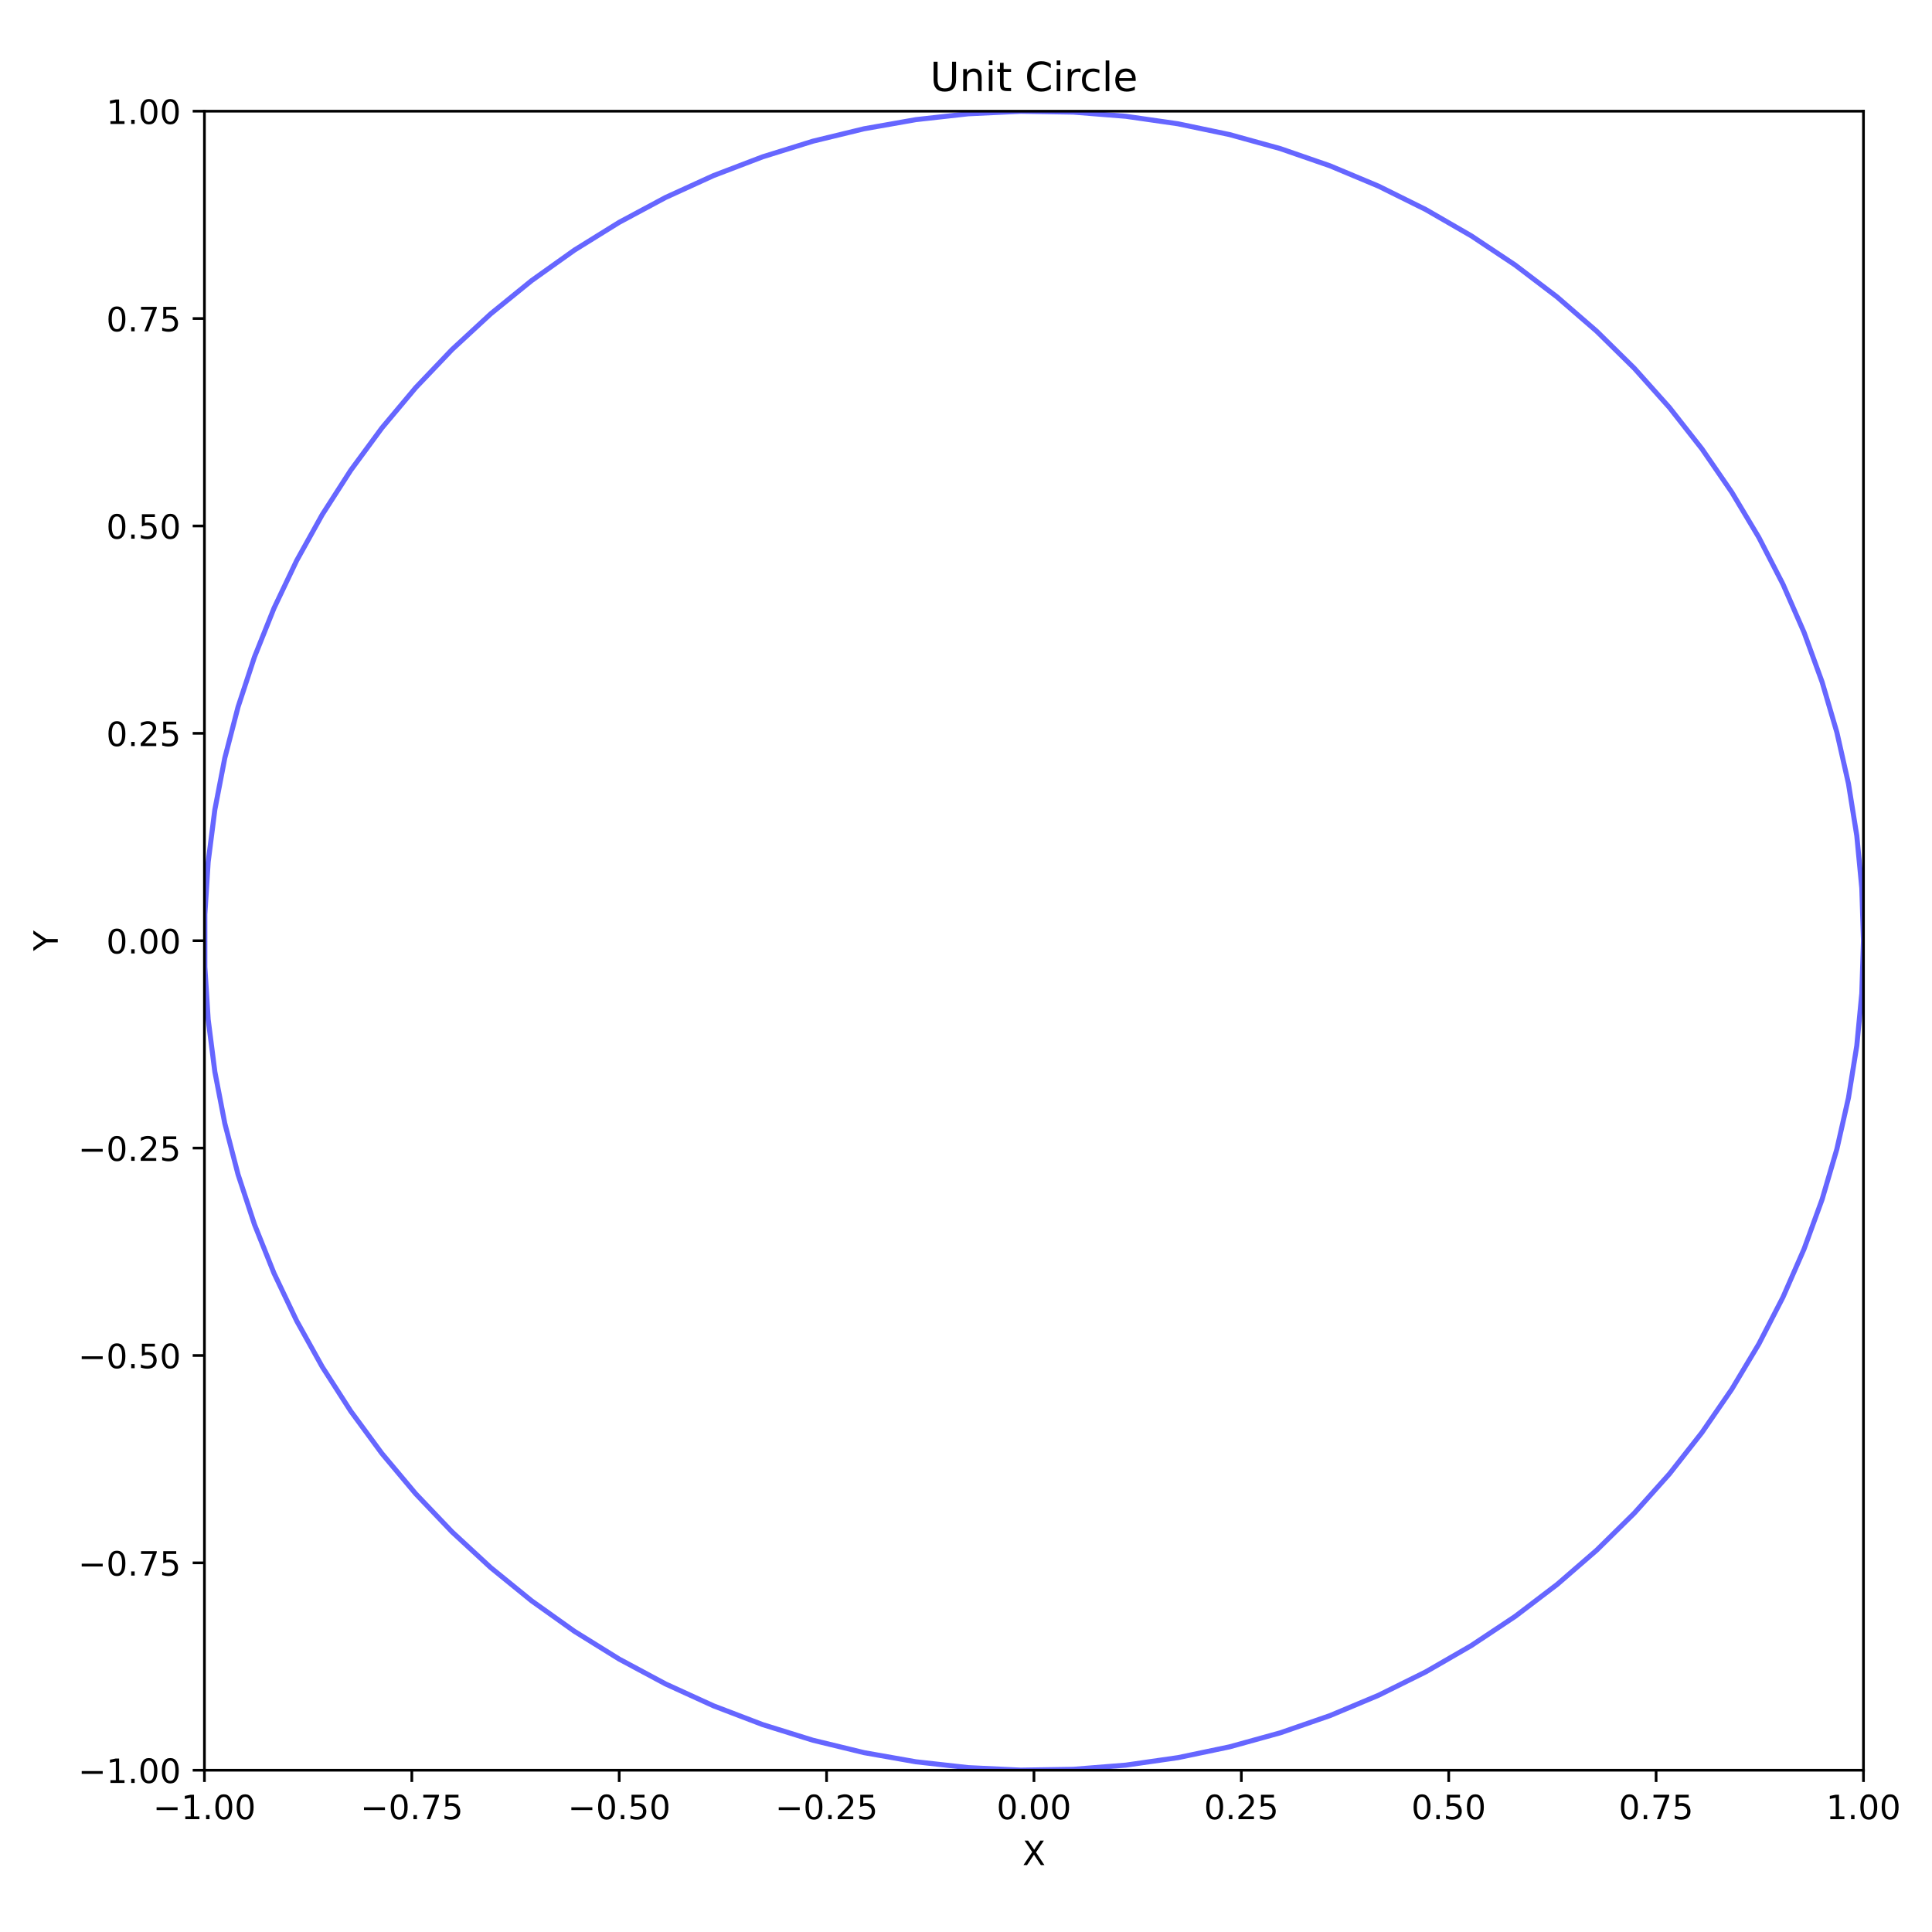
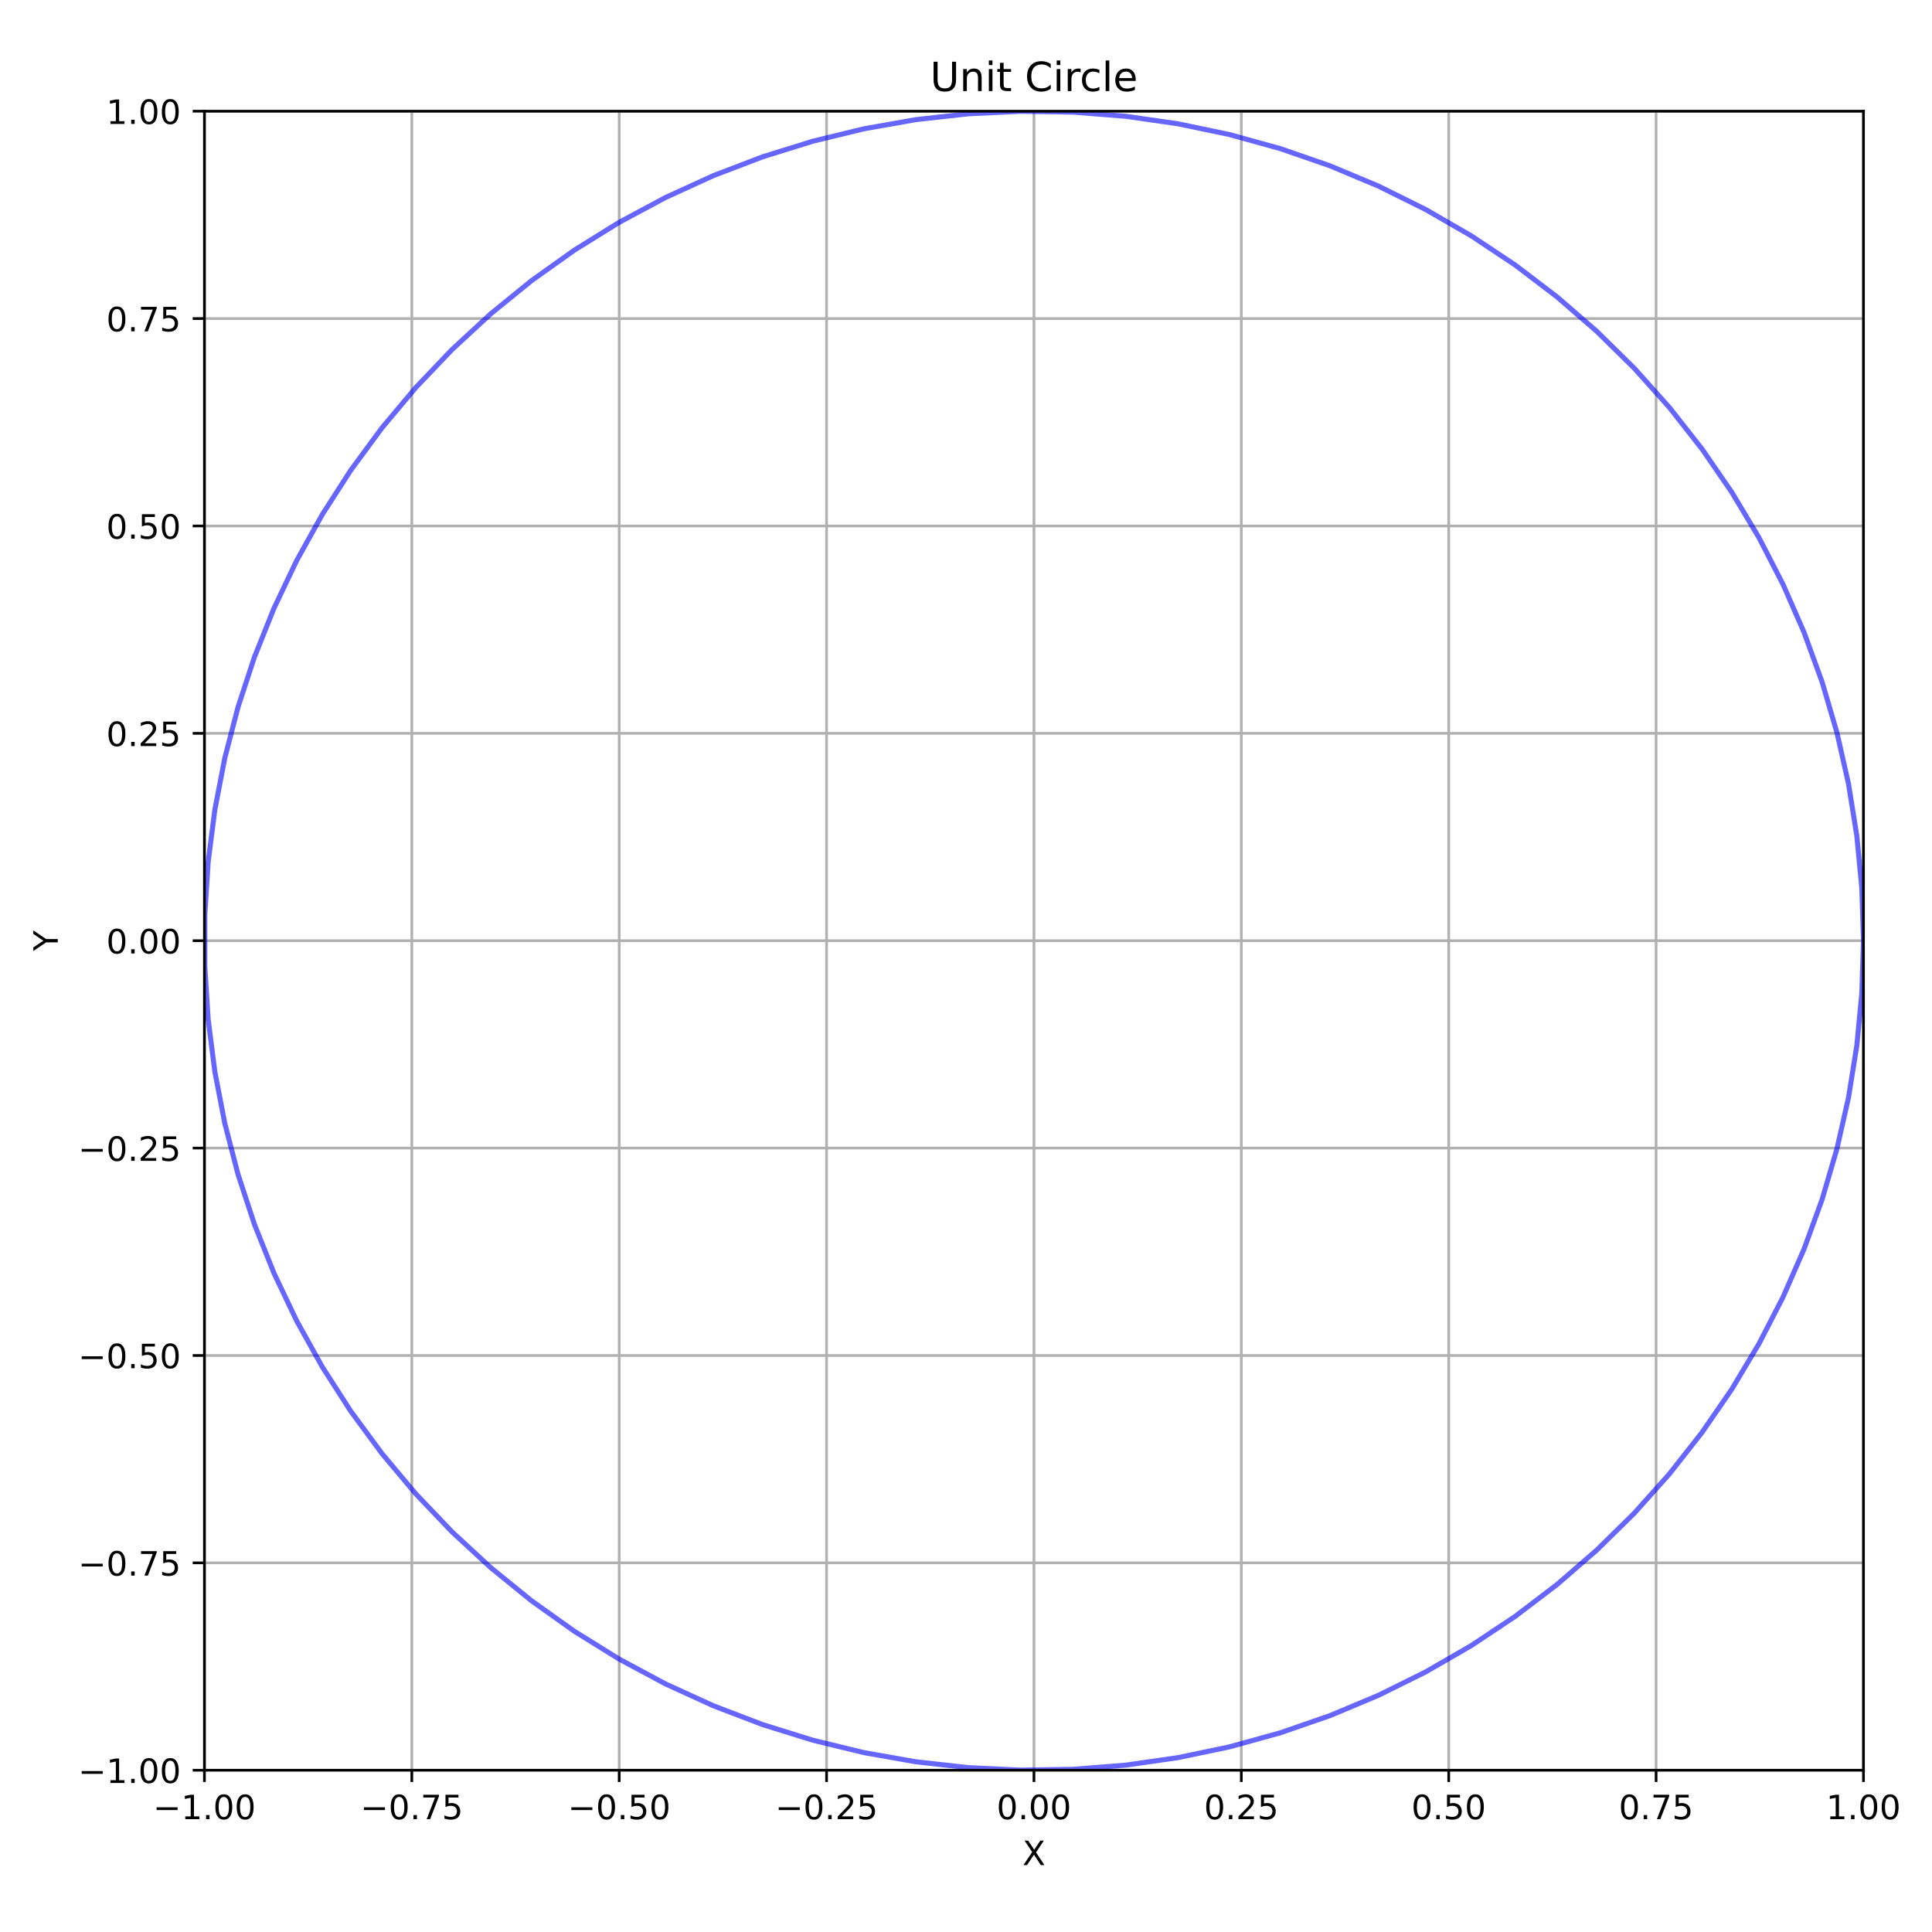
<svg xmlns="http://www.w3.org/2000/svg" xmlns:xlink="http://www.w3.org/1999/xlink" width="576pt" height="576pt" viewBox="0 0 576 576" version="1.1">
  <defs>
    <style type="text/css">*{stroke-linejoin: round; stroke-linecap: butt}</style>
  </defs>
  <g id="figure_1">
    <g id="patch_1">
      <path d="M 0 576  L 576 576  L 576 0  L 0 0  z " style="fill: #ffffff" />
    </g>
    <g id="axes_1">
      <g id="patch_2">
        <path d="M 60.95 527.77  L 555.57 527.77  L 555.57 33.15  L 60.95 33.15  z " style="fill: #ffffff" />
      </g>
      <g id="matplotlib.axis_1">
        <g id="xtick_1">
          <g id="line2d_1">
+             <path d="M 60.95 527.77  L 60.95 33.15  " clip-path="url(#pdf5de1de9c)" style="fill: none; stroke: #b0b0b0; stroke-width: 0.8; stroke-linecap: square" />
+           </g>
+           <g id="line2d_2">
            <defs>
-               <path id="m40eb25201e" d="M 0 0  L 0 3.5  " style="stroke: #000000; stroke-width: 0.8" />
+               <path id="m497ed42655" d="M 0 0  L 0 3.5  " style="stroke: #000000; stroke-width: 0.8" />
            </defs>
            <g>
-               <use xlink:href="#m40eb25201e" x="60.95" y="527.77" style="stroke: #000000; stroke-width: 0.8" />
+               <use xlink:href="#m497ed42655" x="60.95" y="527.77" style="stroke: #000000; stroke-width: 0.8" />
            </g>
          </g>
          <g id="text_1">
            <g transform="translate(45.62734 542.3684) scale(0.1 -0.1)">
              <defs>
                <path id="DejaVuSans-2212" d="M 678 2272  L 4684 2272  L 4684 1741  L 678 1741  L 678 2272  z " transform="scale(0.015625)" />
                <path id="DejaVuSans-31" d="M 794 531  L 1825 531  L 1825 4091  L 703 3866  L 703 4441  L 1819 4666  L 2450 4666  L 2450 531  L 3481 531  L 3481 0  L 794 0  L 794 531  z " transform="scale(0.015625)" />
                <path id="DejaVuSans-2e" d="M 684 794  L 1344 794  L 1344 0  L 684 0  L 684 794  z " transform="scale(0.015625)" />
                <path id="DejaVuSans-30" d="M 2034 4250  Q 1547 4250 1301 3770  Q 1056 3291 1056 2328  Q 1056 1369 1301 889  Q 1547 409 2034 409  Q 2525 409 2770 889  Q 3016 1369 3016 2328  Q 3016 3291 2770 3770  Q 2525 4250 2034 4250  z M 2034 4750  Q 2819 4750 3233 4129  Q 3647 3509 3647 2328  Q 3647 1150 3233 529  Q 2819 -91 2034 -91  Q 1250 -91 836 529  Q 422 1150 422 2328  Q 422 3509 836 4129  Q 1250 4750 2034 4750  z " transform="scale(0.015625)" />
              </defs>
              <use xlink:href="#DejaVuSans-2212" />
              <use xlink:href="#DejaVuSans-31" x="83.789" />
              <use xlink:href="#DejaVuSans-2e" x="147.412" />
              <use xlink:href="#DejaVuSans-30" x="179.199" />
              <use xlink:href="#DejaVuSans-30" x="242.822" />
            </g>
          </g>
        </g>
        <g id="xtick_2">
-           <g id="line2d_2">
-             <g>
-               <use xlink:href="#m40eb25201e" x="122.778" y="527.77" style="stroke: #000000; stroke-width: 0.8" />
+           <g id="line2d_3">
+             <path d="M 122.778 527.77  L 122.778 33.15  " clip-path="url(#pdf5de1de9c)" style="fill: none; stroke: #b0b0b0; stroke-width: 0.8; stroke-linecap: square" />
+           </g>
+           <g id="line2d_4">
+             <g>
+               <use xlink:href="#m497ed42655" x="122.778" y="527.77" style="stroke: #000000; stroke-width: 0.8" />
            </g>
          </g>
          <g id="text_2">
            <g transform="translate(107.4548 542.3684) scale(0.1 -0.1)">
              <defs>
                <path id="DejaVuSans-37" d="M 525 4666  L 3525 4666  L 3525 4397  L 1831 0  L 1172 0  L 2766 4134  L 525 4134  L 525 4666  z " transform="scale(0.015625)" />
                <path id="DejaVuSans-35" d="M 691 4666  L 3169 4666  L 3169 4134  L 1269 4134  L 1269 2991  Q 1406 3038 1543 3061  Q 1681 3084 1819 3084  Q 2600 3084 3056 2656  Q 3513 2228 3513 1497  Q 3513 744 3044 326  Q 2575 -91 1722 -91  Q 1428 -91 1123 -41  Q 819 9 494 109  L 494 744  Q 775 591 1075 516  Q 1375 441 1709 441  Q 2250 441 2565 725  Q 2881 1009 2881 1497  Q 2881 1984 2565 2268  Q 2250 2553 1709 2553  Q 1456 2553 1204 2497  Q 953 2441 691 2322  L 691 4666  z " transform="scale(0.015625)" />
              </defs>
              <use xlink:href="#DejaVuSans-2212" />
              <use xlink:href="#DejaVuSans-30" x="83.789" />
              <use xlink:href="#DejaVuSans-2e" x="147.412" />
              <use xlink:href="#DejaVuSans-37" x="179.199" />
              <use xlink:href="#DejaVuSans-35" x="242.822" />
            </g>
          </g>
        </g>
        <g id="xtick_3">
-           <g id="line2d_3">
-             <g>
-               <use xlink:href="#m40eb25201e" x="184.605" y="527.77" style="stroke: #000000; stroke-width: 0.8" />
+           <g id="line2d_5">
+             <path d="M 184.605 527.77  L 184.605 33.15  " clip-path="url(#pdf5de1de9c)" style="fill: none; stroke: #b0b0b0; stroke-width: 0.8; stroke-linecap: square" />
+           </g>
+           <g id="line2d_6">
+             <g>
+               <use xlink:href="#m497ed42655" x="184.605" y="527.77" style="stroke: #000000; stroke-width: 0.8" />
            </g>
          </g>
          <g id="text_3">
            <g transform="translate(169.2823 542.3684) scale(0.1 -0.1)">
              <use xlink:href="#DejaVuSans-2212" />
              <use xlink:href="#DejaVuSans-30" x="83.789" />
              <use xlink:href="#DejaVuSans-2e" x="147.412" />
              <use xlink:href="#DejaVuSans-35" x="179.199" />
              <use xlink:href="#DejaVuSans-30" x="242.822" />
            </g>
          </g>
        </g>
        <g id="xtick_4">
-           <g id="line2d_4">
-             <g>
-               <use xlink:href="#m40eb25201e" x="246.433" y="527.77" style="stroke: #000000; stroke-width: 0.8" />
+           <g id="line2d_7">
+             <path d="M 246.433 527.77  L 246.433 33.15  " clip-path="url(#pdf5de1de9c)" style="fill: none; stroke: #b0b0b0; stroke-width: 0.8; stroke-linecap: square" />
+           </g>
+           <g id="line2d_8">
+             <g>
+               <use xlink:href="#m497ed42655" x="246.433" y="527.77" style="stroke: #000000; stroke-width: 0.8" />
            </g>
          </g>
          <g id="text_4">
            <g transform="translate(231.1098 542.3684) scale(0.1 -0.1)">
              <defs>
                <path id="DejaVuSans-32" d="M 1228 531  L 3431 531  L 3431 0  L 469 0  L 469 531  Q 828 903 1448 1529  Q 2069 2156 2228 2338  Q 2531 2678 2651 2914  Q 2772 3150 2772 3378  Q 2772 3750 2511 3984  Q 2250 4219 1831 4219  Q 1534 4219 1204 4116  Q 875 4013 500 3803  L 500 4441  Q 881 4594 1212 4672  Q 1544 4750 1819 4750  Q 2544 4750 2975 4387  Q 3406 4025 3406 3419  Q 3406 3131 3298 2873  Q 3191 2616 2906 2266  Q 2828 2175 2409 1742  Q 1991 1309 1228 531  z " transform="scale(0.015625)" />
              </defs>
              <use xlink:href="#DejaVuSans-2212" />
              <use xlink:href="#DejaVuSans-30" x="83.789" />
              <use xlink:href="#DejaVuSans-2e" x="147.412" />
              <use xlink:href="#DejaVuSans-32" x="179.199" />
              <use xlink:href="#DejaVuSans-35" x="242.822" />
            </g>
          </g>
        </g>
        <g id="xtick_5">
-           <g id="line2d_5">
-             <g>
-               <use xlink:href="#m40eb25201e" x="308.26" y="527.77" style="stroke: #000000; stroke-width: 0.8" />
+           <g id="line2d_9">
+             <path d="M 308.26 527.77  L 308.26 33.15  " clip-path="url(#pdf5de1de9c)" style="fill: none; stroke: #b0b0b0; stroke-width: 0.8; stroke-linecap: square" />
+           </g>
+           <g id="line2d_10">
+             <g>
+               <use xlink:href="#m497ed42655" x="308.26" y="527.77" style="stroke: #000000; stroke-width: 0.8" />
            </g>
          </g>
          <g id="text_5">
            <g transform="translate(297.1272 542.3684) scale(0.1 -0.1)">
              <use xlink:href="#DejaVuSans-30" />
              <use xlink:href="#DejaVuSans-2e" x="63.623" />
              <use xlink:href="#DejaVuSans-30" x="95.41" />
              <use xlink:href="#DejaVuSans-30" x="159.033" />
            </g>
          </g>
        </g>
        <g id="xtick_6">
-           <g id="line2d_6">
-             <g>
-               <use xlink:href="#m40eb25201e" x="370.087" y="527.77" style="stroke: #000000; stroke-width: 0.8" />
+           <g id="line2d_11">
+             <path d="M 370.087 527.77  L 370.087 33.15  " clip-path="url(#pdf5de1de9c)" style="fill: none; stroke: #b0b0b0; stroke-width: 0.8; stroke-linecap: square" />
+           </g>
+           <g id="line2d_12">
+             <g>
+               <use xlink:href="#m497ed42655" x="370.087" y="527.77" style="stroke: #000000; stroke-width: 0.8" />
            </g>
          </g>
          <g id="text_6">
            <g transform="translate(358.9547 542.3684) scale(0.1 -0.1)">
              <use xlink:href="#DejaVuSans-30" />
              <use xlink:href="#DejaVuSans-2e" x="63.623" />
              <use xlink:href="#DejaVuSans-32" x="95.41" />
              <use xlink:href="#DejaVuSans-35" x="159.033" />
            </g>
          </g>
        </g>
        <g id="xtick_7">
-           <g id="line2d_7">
-             <g>
-               <use xlink:href="#m40eb25201e" x="431.915" y="527.77" style="stroke: #000000; stroke-width: 0.8" />
+           <g id="line2d_13">
+             <path d="M 431.915 527.77  L 431.915 33.15  " clip-path="url(#pdf5de1de9c)" style="fill: none; stroke: #b0b0b0; stroke-width: 0.8; stroke-linecap: square" />
+           </g>
+           <g id="line2d_14">
+             <g>
+               <use xlink:href="#m497ed42655" x="431.915" y="527.77" style="stroke: #000000; stroke-width: 0.8" />
            </g>
          </g>
          <g id="text_7">
            <g transform="translate(420.7822 542.3684) scale(0.1 -0.1)">
              <use xlink:href="#DejaVuSans-30" />
              <use xlink:href="#DejaVuSans-2e" x="63.623" />
              <use xlink:href="#DejaVuSans-35" x="95.41" />
              <use xlink:href="#DejaVuSans-30" x="159.033" />
            </g>
          </g>
        </g>
        <g id="xtick_8">
-           <g id="line2d_8">
-             <g>
-               <use xlink:href="#m40eb25201e" x="493.743" y="527.77" style="stroke: #000000; stroke-width: 0.8" />
+           <g id="line2d_15">
+             <path d="M 493.743 527.77  L 493.743 33.15  " clip-path="url(#pdf5de1de9c)" style="fill: none; stroke: #b0b0b0; stroke-width: 0.8; stroke-linecap: square" />
+           </g>
+           <g id="line2d_16">
+             <g>
+               <use xlink:href="#m497ed42655" x="493.743" y="527.77" style="stroke: #000000; stroke-width: 0.8" />
            </g>
          </g>
          <g id="text_8">
            <g transform="translate(482.6097 542.3684) scale(0.1 -0.1)">
              <use xlink:href="#DejaVuSans-30" />
              <use xlink:href="#DejaVuSans-2e" x="63.623" />
              <use xlink:href="#DejaVuSans-37" x="95.41" />
              <use xlink:href="#DejaVuSans-35" x="159.033" />
            </g>
          </g>
        </g>
        <g id="xtick_9">
-           <g id="line2d_9">
-             <g>
-               <use xlink:href="#m40eb25201e" x="555.57" y="527.77" style="stroke: #000000; stroke-width: 0.8" />
+           <g id="line2d_17">
+             <path d="M 555.57 527.77  L 555.57 33.15  " clip-path="url(#pdf5de1de9c)" style="fill: none; stroke: #b0b0b0; stroke-width: 0.8; stroke-linecap: square" />
+           </g>
+           <g id="line2d_18">
+             <g>
+               <use xlink:href="#m497ed42655" x="555.57" y="527.77" style="stroke: #000000; stroke-width: 0.8" />
            </g>
          </g>
          <g id="text_9">
            <g transform="translate(544.4372 542.3684) scale(0.1 -0.1)">
              <use xlink:href="#DejaVuSans-31" />
              <use xlink:href="#DejaVuSans-2e" x="63.623" />
              <use xlink:href="#DejaVuSans-30" x="95.41" />
              <use xlink:href="#DejaVuSans-30" x="159.033" />
            </g>
          </g>
        </g>
        <g id="text_10">
          <g transform="translate(304.835 556.0466) scale(0.1 -0.1)">
            <defs>
              <path id="DejaVuSans-58" d="M 403 4666  L 1081 4666  L 2241 2931  L 3406 4666  L 4084 4666  L 2584 2425  L 4184 0  L 3506 0  L 2194 1984  L 872 0  L 191 0  L 1856 2491  L 403 4666  z " transform="scale(0.015625)" />
            </defs>
            <use xlink:href="#DejaVuSans-58" />
          </g>
        </g>
      </g>
      <g id="matplotlib.axis_2">
        <g id="ytick_1">
-           <g id="line2d_10">
+           <g id="line2d_19">
+             <path d="M 60.95 527.77  L 555.57 527.77  " clip-path="url(#pdf5de1de9c)" style="fill: none; stroke: #b0b0b0; stroke-width: 0.8; stroke-linecap: square" />
+           </g>
+           <g id="line2d_20">
            <defs>
-               <path id="me1799472ca" d="M 0 0  L -3.5 0  " style="stroke: #000000; stroke-width: 0.8" />
+               <path id="m8a4fdfe39a" d="M 0 0  L -3.5 0  " style="stroke: #000000; stroke-width: 0.8" />
            </defs>
            <g>
-               <use xlink:href="#me1799472ca" x="60.95" y="527.77" style="stroke: #000000; stroke-width: 0.8" />
+               <use xlink:href="#m8a4fdfe39a" x="60.95" y="527.77" style="stroke: #000000; stroke-width: 0.8" />
            </g>
          </g>
          <g id="text_11">
            <g transform="translate(23.30469 531.5692) scale(0.1 -0.1)">
              <use xlink:href="#DejaVuSans-2212" />
              <use xlink:href="#DejaVuSans-31" x="83.789" />
              <use xlink:href="#DejaVuSans-2e" x="147.412" />
              <use xlink:href="#DejaVuSans-30" x="179.199" />
              <use xlink:href="#DejaVuSans-30" x="242.822" />
            </g>
          </g>
        </g>
        <g id="ytick_2">
-           <g id="line2d_11">
-             <g>
-               <use xlink:href="#me1799472ca" x="60.95" y="465.942" style="stroke: #000000; stroke-width: 0.8" />
+           <g id="line2d_21">
+             <path d="M 60.95 465.942  L 555.57 465.942  " clip-path="url(#pdf5de1de9c)" style="fill: none; stroke: #b0b0b0; stroke-width: 0.8; stroke-linecap: square" />
+           </g>
+           <g id="line2d_22">
+             <g>
+               <use xlink:href="#m8a4fdfe39a" x="60.95" y="465.942" style="stroke: #000000; stroke-width: 0.8" />
            </g>
          </g>
          <g id="text_12">
            <g transform="translate(23.30469 469.7417) scale(0.1 -0.1)">
              <use xlink:href="#DejaVuSans-2212" />
              <use xlink:href="#DejaVuSans-30" x="83.789" />
              <use xlink:href="#DejaVuSans-2e" x="147.412" />
              <use xlink:href="#DejaVuSans-37" x="179.199" />
              <use xlink:href="#DejaVuSans-35" x="242.822" />
            </g>
          </g>
        </g>
        <g id="ytick_3">
-           <g id="line2d_12">
-             <g>
-               <use xlink:href="#me1799472ca" x="60.95" y="404.115" style="stroke: #000000; stroke-width: 0.8" />
+           <g id="line2d_23">
+             <path d="M 60.95 404.115  L 555.57 404.115  " clip-path="url(#pdf5de1de9c)" style="fill: none; stroke: #b0b0b0; stroke-width: 0.8; stroke-linecap: square" />
+           </g>
+           <g id="line2d_24">
+             <g>
+               <use xlink:href="#m8a4fdfe39a" x="60.95" y="404.115" style="stroke: #000000; stroke-width: 0.8" />
            </g>
          </g>
          <g id="text_13">
            <g transform="translate(23.30469 407.9142) scale(0.1 -0.1)">
              <use xlink:href="#DejaVuSans-2212" />
              <use xlink:href="#DejaVuSans-30" x="83.789" />
              <use xlink:href="#DejaVuSans-2e" x="147.412" />
              <use xlink:href="#DejaVuSans-35" x="179.199" />
              <use xlink:href="#DejaVuSans-30" x="242.822" />
            </g>
          </g>
        </g>
        <g id="ytick_4">
-           <g id="line2d_13">
-             <g>
-               <use xlink:href="#me1799472ca" x="60.95" y="342.288" style="stroke: #000000; stroke-width: 0.8" />
+           <g id="line2d_25">
+             <path d="M 60.95 342.288  L 555.57 342.288  " clip-path="url(#pdf5de1de9c)" style="fill: none; stroke: #b0b0b0; stroke-width: 0.8; stroke-linecap: square" />
+           </g>
+           <g id="line2d_26">
+             <g>
+               <use xlink:href="#m8a4fdfe39a" x="60.95" y="342.288" style="stroke: #000000; stroke-width: 0.8" />
            </g>
          </g>
          <g id="text_14">
            <g transform="translate(23.30469 346.0867) scale(0.1 -0.1)">
              <use xlink:href="#DejaVuSans-2212" />
              <use xlink:href="#DejaVuSans-30" x="83.789" />
              <use xlink:href="#DejaVuSans-2e" x="147.412" />
              <use xlink:href="#DejaVuSans-32" x="179.199" />
              <use xlink:href="#DejaVuSans-35" x="242.822" />
            </g>
          </g>
        </g>
        <g id="ytick_5">
-           <g id="line2d_14">
-             <g>
-               <use xlink:href="#me1799472ca" x="60.95" y="280.46" style="stroke: #000000; stroke-width: 0.8" />
+           <g id="line2d_27">
+             <path d="M 60.95 280.46  L 555.57 280.46  " clip-path="url(#pdf5de1de9c)" style="fill: none; stroke: #b0b0b0; stroke-width: 0.8; stroke-linecap: square" />
+           </g>
+           <g id="line2d_28">
+             <g>
+               <use xlink:href="#m8a4fdfe39a" x="60.95" y="280.46" style="stroke: #000000; stroke-width: 0.8" />
            </g>
          </g>
          <g id="text_15">
            <g transform="translate(31.68437 284.2592) scale(0.1 -0.1)">
              <use xlink:href="#DejaVuSans-30" />
              <use xlink:href="#DejaVuSans-2e" x="63.623" />
              <use xlink:href="#DejaVuSans-30" x="95.41" />
              <use xlink:href="#DejaVuSans-30" x="159.033" />
            </g>
          </g>
        </g>
        <g id="ytick_6">
-           <g id="line2d_15">
-             <g>
-               <use xlink:href="#me1799472ca" x="60.95" y="218.632" style="stroke: #000000; stroke-width: 0.8" />
+           <g id="line2d_29">
+             <path d="M 60.95 218.632  L 555.57 218.632  " clip-path="url(#pdf5de1de9c)" style="fill: none; stroke: #b0b0b0; stroke-width: 0.8; stroke-linecap: square" />
+           </g>
+           <g id="line2d_30">
+             <g>
+               <use xlink:href="#m8a4fdfe39a" x="60.95" y="218.632" style="stroke: #000000; stroke-width: 0.8" />
            </g>
          </g>
          <g id="text_16">
            <g transform="translate(31.68437 222.4317) scale(0.1 -0.1)">
              <use xlink:href="#DejaVuSans-30" />
              <use xlink:href="#DejaVuSans-2e" x="63.623" />
              <use xlink:href="#DejaVuSans-32" x="95.41" />
              <use xlink:href="#DejaVuSans-35" x="159.033" />
            </g>
          </g>
        </g>
        <g id="ytick_7">
-           <g id="line2d_16">
-             <g>
-               <use xlink:href="#me1799472ca" x="60.95" y="156.805" style="stroke: #000000; stroke-width: 0.8" />
+           <g id="line2d_31">
+             <path d="M 60.95 156.805  L 555.57 156.805  " clip-path="url(#pdf5de1de9c)" style="fill: none; stroke: #b0b0b0; stroke-width: 0.8; stroke-linecap: square" />
+           </g>
+           <g id="line2d_32">
+             <g>
+               <use xlink:href="#m8a4fdfe39a" x="60.95" y="156.805" style="stroke: #000000; stroke-width: 0.8" />
            </g>
          </g>
          <g id="text_17">
            <g transform="translate(31.68437 160.6042) scale(0.1 -0.1)">
              <use xlink:href="#DejaVuSans-30" />
              <use xlink:href="#DejaVuSans-2e" x="63.623" />
              <use xlink:href="#DejaVuSans-35" x="95.41" />
              <use xlink:href="#DejaVuSans-30" x="159.033" />
            </g>
          </g>
        </g>
        <g id="ytick_8">
-           <g id="line2d_17">
-             <g>
-               <use xlink:href="#me1799472ca" x="60.95" y="94.978" style="stroke: #000000; stroke-width: 0.8" />
+           <g id="line2d_33">
+             <path d="M 60.95 94.978  L 555.57 94.978  " clip-path="url(#pdf5de1de9c)" style="fill: none; stroke: #b0b0b0; stroke-width: 0.8; stroke-linecap: square" />
+           </g>
+           <g id="line2d_34">
+             <g>
+               <use xlink:href="#m8a4fdfe39a" x="60.95" y="94.978" style="stroke: #000000; stroke-width: 0.8" />
            </g>
          </g>
          <g id="text_18">
            <g transform="translate(31.68437 98.77672) scale(0.1 -0.1)">
              <use xlink:href="#DejaVuSans-30" />
              <use xlink:href="#DejaVuSans-2e" x="63.623" />
              <use xlink:href="#DejaVuSans-37" x="95.41" />
              <use xlink:href="#DejaVuSans-35" x="159.033" />
            </g>
          </g>
        </g>
        <g id="ytick_9">
-           <g id="line2d_18">
-             <g>
-               <use xlink:href="#me1799472ca" x="60.95" y="33.15" style="stroke: #000000; stroke-width: 0.8" />
+           <g id="line2d_35">
+             <path d="M 60.95 33.15  L 555.57 33.15  " clip-path="url(#pdf5de1de9c)" style="fill: none; stroke: #b0b0b0; stroke-width: 0.8; stroke-linecap: square" />
+           </g>
+           <g id="line2d_36">
+             <g>
+               <use xlink:href="#m8a4fdfe39a" x="60.95" y="33.15" style="stroke: #000000; stroke-width: 0.8" />
            </g>
          </g>
          <g id="text_19">
            <g transform="translate(31.68437 36.94922) scale(0.1 -0.1)">
              <use xlink:href="#DejaVuSans-31" />
              <use xlink:href="#DejaVuSans-2e" x="63.623" />
              <use xlink:href="#DejaVuSans-30" x="95.41" />
              <use xlink:href="#DejaVuSans-30" x="159.033" />
            </g>
          </g>
        </g>
        <g id="text_20">
          <g transform="translate(17.225 283.5139) rotate(-90) scale(0.1 -0.1)">
            <defs>
              <path id="DejaVuSans-59" d="M -13 4666  L 666 4666  L 1959 2747  L 3244 4666  L 3922 4666  L 2272 2222  L 2272 0  L 1638 0  L 1638 2222  L -13 4666  z " transform="scale(0.015625)" />
            </defs>
            <use xlink:href="#DejaVuSans-59" />
          </g>
        </g>
      </g>
-       <g id="line2d_19">
-         <path d="M 555.57 280.46  L 555.072 264.775  L 553.58 249.152  L 551.101 233.656  L 547.643 218.349  L 543.222 203.291  L 537.855 188.544  L 531.563 174.167  L 524.372 160.219  L 516.31 146.754  L 507.411 133.828  L 497.71 121.492  L 487.247 109.797  L 476.062 98.788  L 464.202 88.511  L 451.714 79.007  L 438.648 70.314  L 425.057 62.468  L 410.996 55.499  L 396.522 49.436  L 381.691 44.303  L 366.566 40.121  L 351.205 36.907  L 335.671 34.674  L 320.027 33.43  L 304.336 33.181  L 288.661 33.928  L 273.064 35.667  L 257.609 38.392  L 242.358 42.092  L 227.373 46.752  L 212.713 52.353  L 198.438 58.872  L 184.605 66.283  L 171.27 74.557  L 158.487 83.66  L 146.306 93.556  L 134.778 104.204  L 123.949 115.561  L 113.861 127.583  L 104.557 140.22  L 96.072 153.422  L 88.442 167.136  L 81.697 181.306  L 75.865 195.875  L 70.968 210.785  L 67.026 225.975  L 64.056 241.385  L 62.07 256.952  L 61.075 272.613  L 61.075 288.307  L 62.07 303.968  L 64.056 319.535  L 67.026 334.945  L 70.968 350.135  L 75.865 365.045  L 81.697 379.614  L 88.442 393.784  L 96.072 407.498  L 104.557 420.7  L 113.861 433.337  L 123.949 445.359  L 134.778 456.716  L 146.306 467.364  L 158.487 477.26  L 171.27 486.363  L 184.605 494.637  L 198.438 502.048  L 212.713 508.567  L 227.373 514.168  L 242.358 518.828  L 257.609 522.528  L 273.064 525.253  L 288.661 526.992  L 304.336 527.739  L 320.027 527.49  L 335.671 526.246  L 351.205 524.013  L 366.566 520.799  L 381.691 516.617  L 396.522 511.484  L 410.996 505.421  L 425.057 498.452  L 438.648 490.606  L 451.714 481.913  L 464.202 472.409  L 476.062 462.132  L 487.247 451.123  L 497.71 439.428  L 507.411 427.092  L 516.31 414.166  L 524.372 400.701  L 531.563 386.753  L 537.855 372.376  L 543.222 357.629  L 547.643 342.571  L 551.101 327.264  L 553.58 311.768  L 555.072 296.145  L 555.57 280.46  " clip-path="url(#p1b9503aa4f)" style="fill: none; stroke: #0000ff; stroke-opacity: 0.6; stroke-width: 1.5; stroke-linecap: square" />
+       <g id="line2d_37">
+         <path d="M 555.57 280.46  L 555.072 264.775  L 553.58 249.152  L 551.101 233.656  L 547.643 218.349  L 543.222 203.291  L 537.855 188.544  L 531.563 174.167  L 524.372 160.219  L 516.31 146.754  L 507.411 133.828  L 497.71 121.492  L 487.247 109.797  L 476.062 98.788  L 464.202 88.511  L 451.714 79.007  L 438.648 70.314  L 425.057 62.468  L 410.996 55.499  L 396.522 49.436  L 381.691 44.303  L 366.566 40.121  L 351.205 36.907  L 335.671 34.674  L 320.027 33.43  L 304.336 33.181  L 288.661 33.928  L 273.064 35.667  L 257.609 38.392  L 242.358 42.092  L 227.373 46.752  L 212.713 52.353  L 198.438 58.872  L 184.605 66.283  L 171.27 74.557  L 158.487 83.66  L 146.306 93.556  L 134.778 104.204  L 123.949 115.561  L 113.861 127.583  L 104.557 140.22  L 96.072 153.422  L 88.442 167.136  L 81.697 181.306  L 75.865 195.875  L 70.968 210.785  L 67.026 225.975  L 64.056 241.385  L 62.07 256.952  L 61.075 272.613  L 61.075 288.307  L 62.07 303.968  L 64.056 319.535  L 67.026 334.945  L 70.968 350.135  L 75.865 365.045  L 81.697 379.614  L 88.442 393.784  L 96.072 407.498  L 104.557 420.7  L 113.861 433.337  L 123.949 445.359  L 134.778 456.716  L 146.306 467.364  L 158.487 477.26  L 171.27 486.363  L 184.605 494.637  L 198.438 502.048  L 212.713 508.567  L 227.373 514.168  L 242.358 518.828  L 257.609 522.528  L 273.064 525.253  L 288.661 526.992  L 304.336 527.739  L 320.027 527.49  L 335.671 526.246  L 351.205 524.013  L 366.566 520.799  L 381.691 516.617  L 396.522 511.484  L 410.996 505.421  L 425.057 498.452  L 438.648 490.606  L 451.714 481.913  L 464.202 472.409  L 476.062 462.132  L 487.247 451.123  L 497.71 439.428  L 507.411 427.092  L 516.31 414.166  L 524.372 400.701  L 531.563 386.753  L 537.855 372.376  L 543.222 357.629  L 547.643 342.571  L 551.101 327.264  L 553.58 311.768  L 555.072 296.145  L 555.57 280.46  " clip-path="url(#pdf5de1de9c)" style="fill: none; stroke: #0000ff; stroke-opacity: 0.6; stroke-width: 1.5; stroke-linecap: square" />
      </g>
      <g id="patch_3">
        <path d="M 60.95 527.77  L 60.95 33.15  " style="fill: none; stroke: #000000; stroke-width: 0.8; stroke-linejoin: miter; stroke-linecap: square" />
      </g>
      <g id="patch_4">
        <path d="M 555.57 527.77  L 555.57 33.15  " style="fill: none; stroke: #000000; stroke-width: 0.8; stroke-linejoin: miter; stroke-linecap: square" />
      </g>
      <g id="patch_5">
        <path d="M 60.95 527.77  L 555.57 527.77  " style="fill: none; stroke: #000000; stroke-width: 0.8; stroke-linejoin: miter; stroke-linecap: square" />
      </g>
      <g id="patch_6">
        <path d="M 60.95 33.15  L 555.57 33.15  " style="fill: none; stroke: #000000; stroke-width: 0.8; stroke-linejoin: miter; stroke-linecap: square" />
      </g>
      <g id="text_21">
        <g transform="translate(277.2944 27.15) scale(0.12 -0.12)">
          <defs>
            <path id="DejaVuSans-55" d="M 556 4666  L 1191 4666  L 1191 1831  Q 1191 1081 1462 751  Q 1734 422 2344 422  Q 2950 422 3222 751  Q 3494 1081 3494 1831  L 3494 4666  L 4128 4666  L 4128 1753  Q 4128 841 3676 375  Q 3225 -91 2344 -91  Q 1459 -91 1007 375  Q 556 841 556 1753  L 556 4666  z " transform="scale(0.015625)" />
            <path id="DejaVuSans-6e" d="M 3513 2113  L 3513 0  L 2938 0  L 2938 2094  Q 2938 2591 2744 2837  Q 2550 3084 2163 3084  Q 1697 3084 1428 2787  Q 1159 2491 1159 1978  L 1159 0  L 581 0  L 581 3500  L 1159 3500  L 1159 2956  Q 1366 3272 1645 3428  Q 1925 3584 2291 3584  Q 2894 3584 3203 3211  Q 3513 2838 3513 2113  z " transform="scale(0.015625)" />
            <path id="DejaVuSans-69" d="M 603 3500  L 1178 3500  L 1178 0  L 603 0  L 603 3500  z M 603 4863  L 1178 4863  L 1178 4134  L 603 4134  L 603 4863  z " transform="scale(0.015625)" />
            <path id="DejaVuSans-74" d="M 1172 4494  L 1172 3500  L 2356 3500  L 2356 3053  L 1172 3053  L 1172 1153  Q 1172 725 1289 603  Q 1406 481 1766 481  L 2356 481  L 2356 0  L 1766 0  Q 1100 0 847 248  Q 594 497 594 1153  L 594 3053  L 172 3053  L 172 3500  L 594 3500  L 594 4494  L 1172 4494  z " transform="scale(0.015625)" />
            <path id="DejaVuSans-20" transform="scale(0.015625)" />
            <path id="DejaVuSans-43" d="M 4122 4306  L 4122 3641  Q 3803 3938 3442 4084  Q 3081 4231 2675 4231  Q 1875 4231 1450 3742  Q 1025 3253 1025 2328  Q 1025 1406 1450 917  Q 1875 428 2675 428  Q 3081 428 3442 575  Q 3803 722 4122 1019  L 4122 359  Q 3791 134 3420 21  Q 3050 -91 2638 -91  Q 1578 -91 968 557  Q 359 1206 359 2328  Q 359 3453 968 4101  Q 1578 4750 2638 4750  Q 3056 4750 3426 4639  Q 3797 4528 4122 4306  z " transform="scale(0.015625)" />
            <path id="DejaVuSans-72" d="M 2631 2963  Q 2534 3019 2420 3045  Q 2306 3072 2169 3072  Q 1681 3072 1420 2755  Q 1159 2438 1159 1844  L 1159 0  L 581 0  L 581 3500  L 1159 3500  L 1159 2956  Q 1341 3275 1631 3429  Q 1922 3584 2338 3584  Q 2397 3584 2469 3576  Q 2541 3569 2628 3553  L 2631 2963  z " transform="scale(0.015625)" />
            <path id="DejaVuSans-63" d="M 3122 3366  L 3122 2828  Q 2878 2963 2633 3030  Q 2388 3097 2138 3097  Q 1578 3097 1268 2742  Q 959 2388 959 1747  Q 959 1106 1268 751  Q 1578 397 2138 397  Q 2388 397 2633 464  Q 2878 531 3122 666  L 3122 134  Q 2881 22 2623 -34  Q 2366 -91 2075 -91  Q 1284 -91 818 406  Q 353 903 353 1747  Q 353 2603 823 3093  Q 1294 3584 2113 3584  Q 2378 3584 2631 3529  Q 2884 3475 3122 3366  z " transform="scale(0.015625)" />
            <path id="DejaVuSans-6c" d="M 603 4863  L 1178 4863  L 1178 0  L 603 0  L 603 4863  z " transform="scale(0.015625)" />
            <path id="DejaVuSans-65" d="M 3597 1894  L 3597 1613  L 953 1613  Q 991 1019 1311 708  Q 1631 397 2203 397  Q 2534 397 2845 478  Q 3156 559 3463 722  L 3463 178  Q 3153 47 2828 -22  Q 2503 -91 2169 -91  Q 1331 -91 842 396  Q 353 884 353 1716  Q 353 2575 817 3079  Q 1281 3584 2069 3584  Q 2775 3584 3186 3129  Q 3597 2675 3597 1894  z M 3022 2063  Q 3016 2534 2758 2815  Q 2500 3097 2075 3097  Q 1594 3097 1305 2825  Q 1016 2553 972 2059  L 3022 2063  z " transform="scale(0.015625)" />
          </defs>
          <use xlink:href="#DejaVuSans-55" />
          <use xlink:href="#DejaVuSans-6e" x="73.193" />
          <use xlink:href="#DejaVuSans-69" x="136.572" />
          <use xlink:href="#DejaVuSans-74" x="164.355" />
          <use xlink:href="#DejaVuSans-20" x="203.564" />
          <use xlink:href="#DejaVuSans-43" x="235.352" />
          <use xlink:href="#DejaVuSans-69" x="305.176" />
          <use xlink:href="#DejaVuSans-72" x="332.959" />
          <use xlink:href="#DejaVuSans-63" x="371.822" />
          <use xlink:href="#DejaVuSans-6c" x="426.803" />
          <use xlink:href="#DejaVuSans-65" x="454.586" />
        </g>
      </g>
    </g>
  </g>
  <defs>
-     <clipPath id="p1b9503aa4f">
+     <clipPath id="pdf5de1de9c">
      <rect x="60.95" y="33.15" width="494.62" height="494.62" />
    </clipPath>
  </defs>
</svg>
